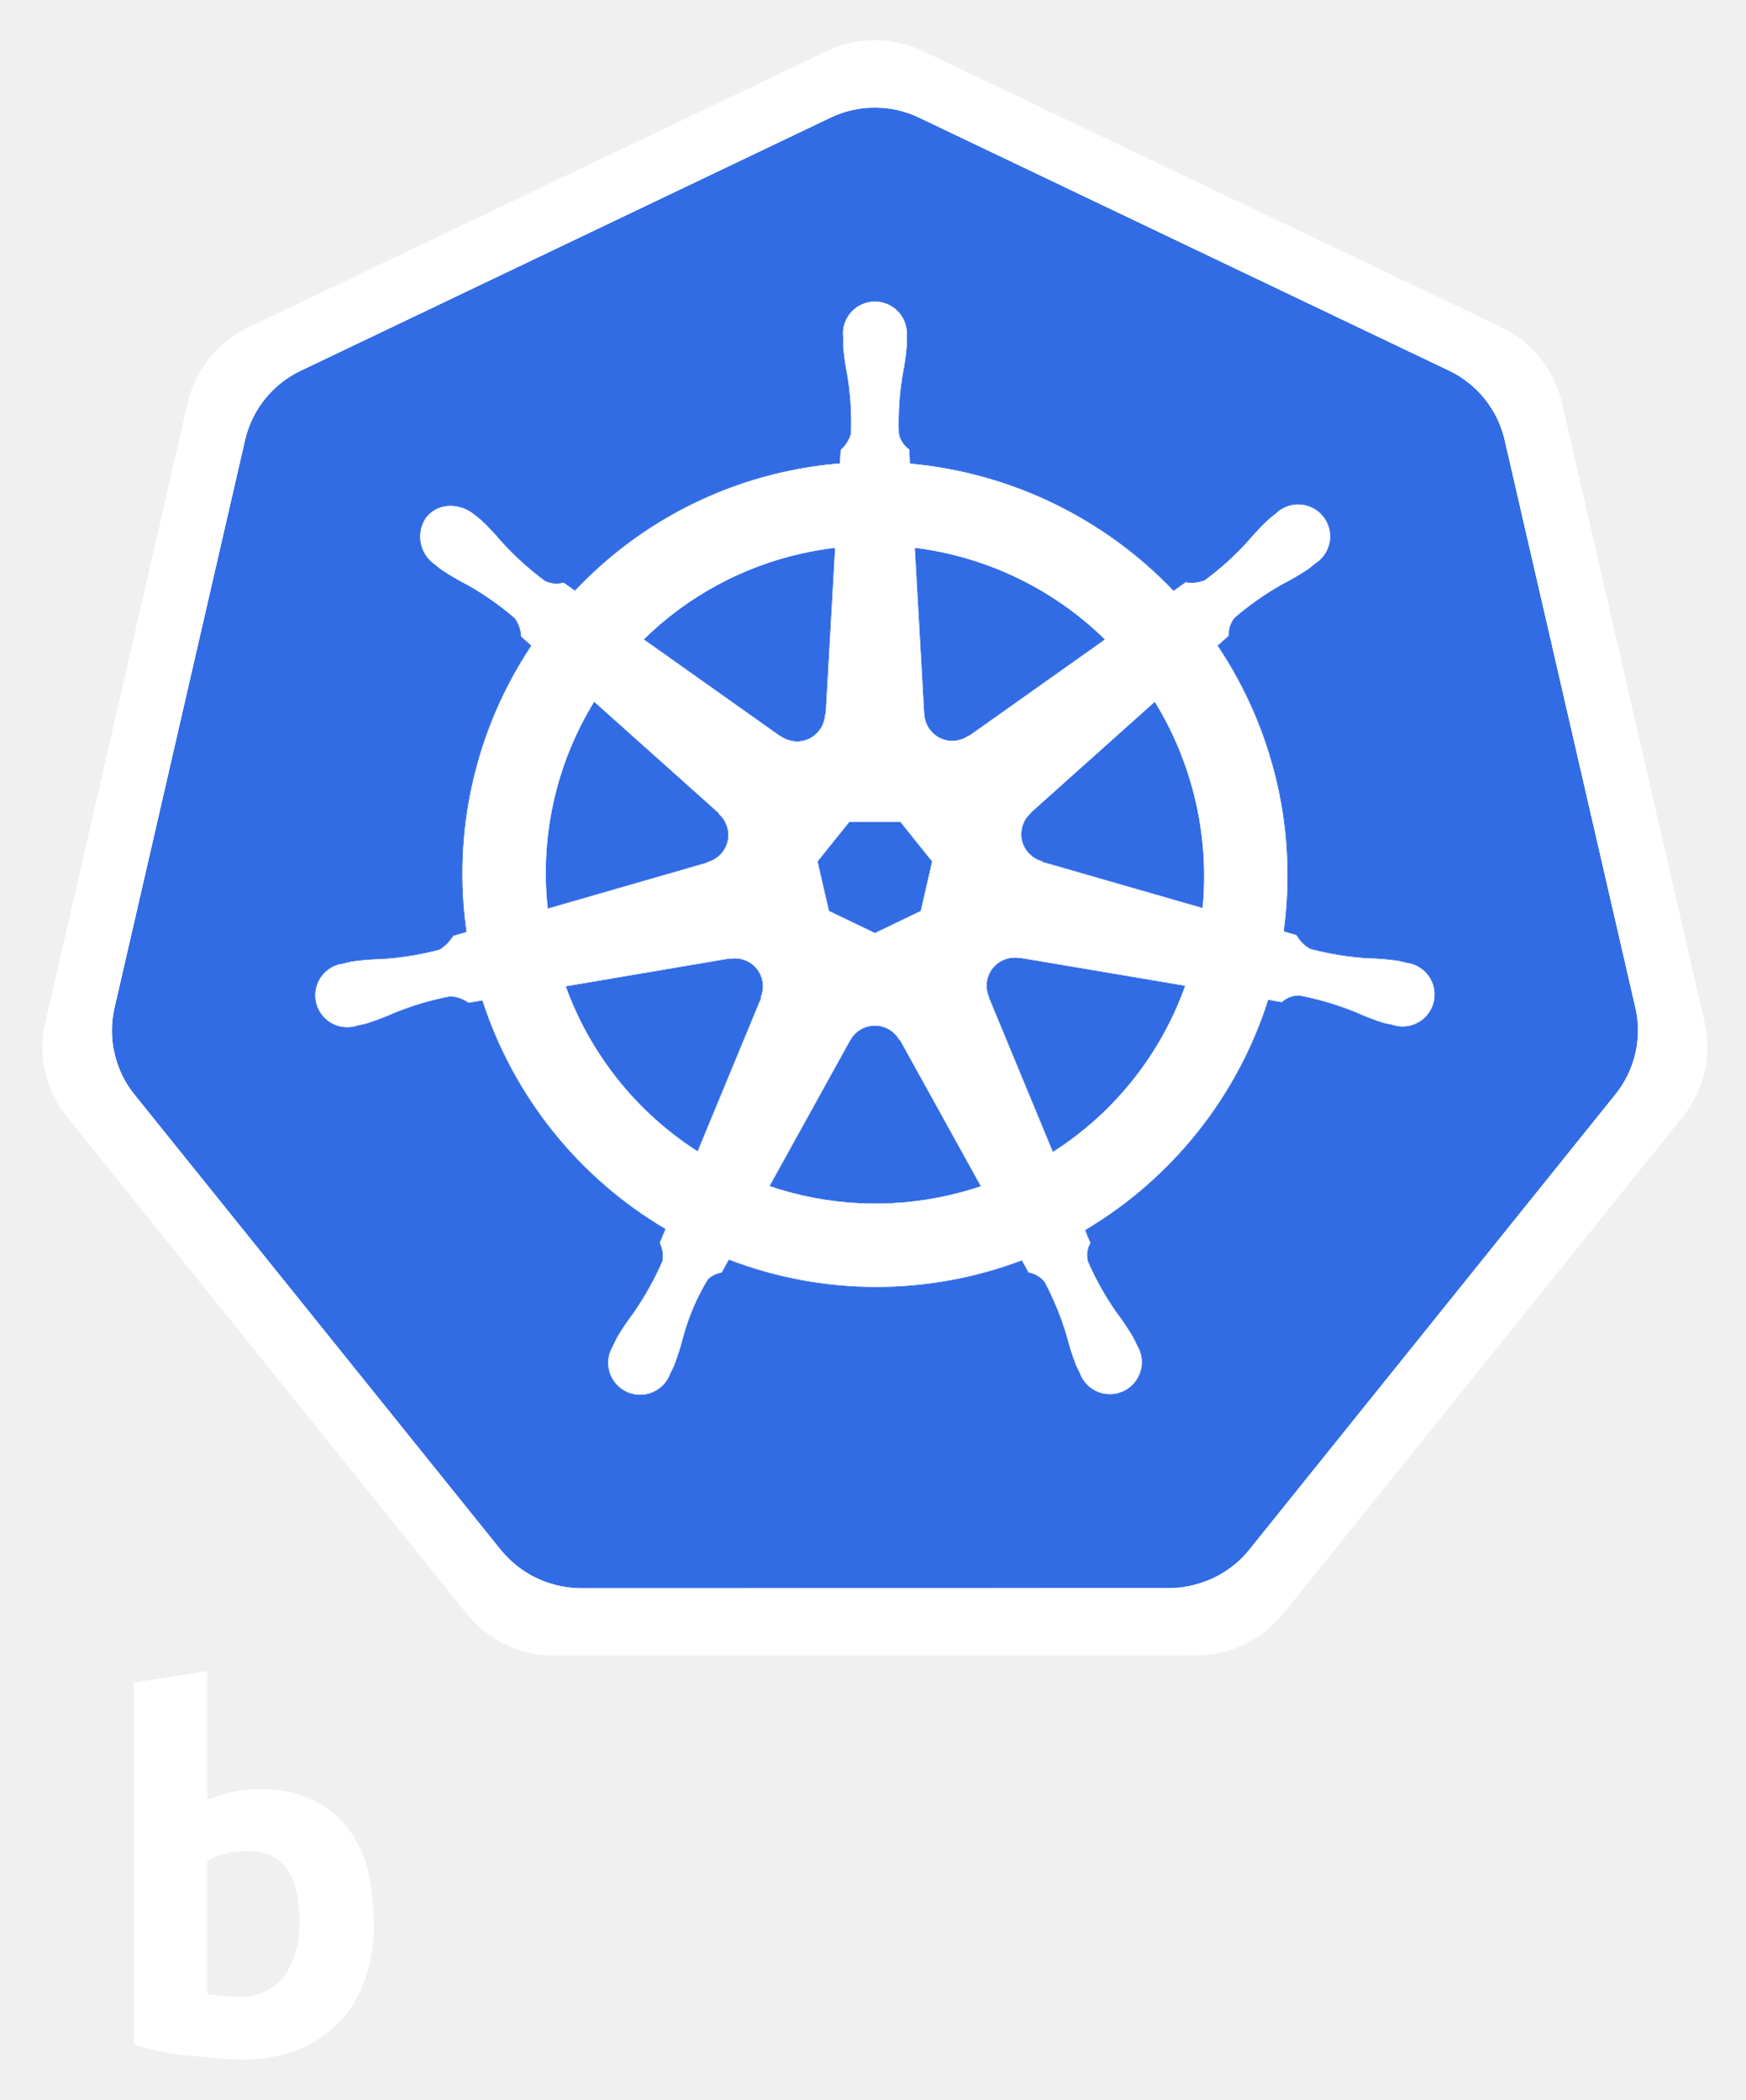
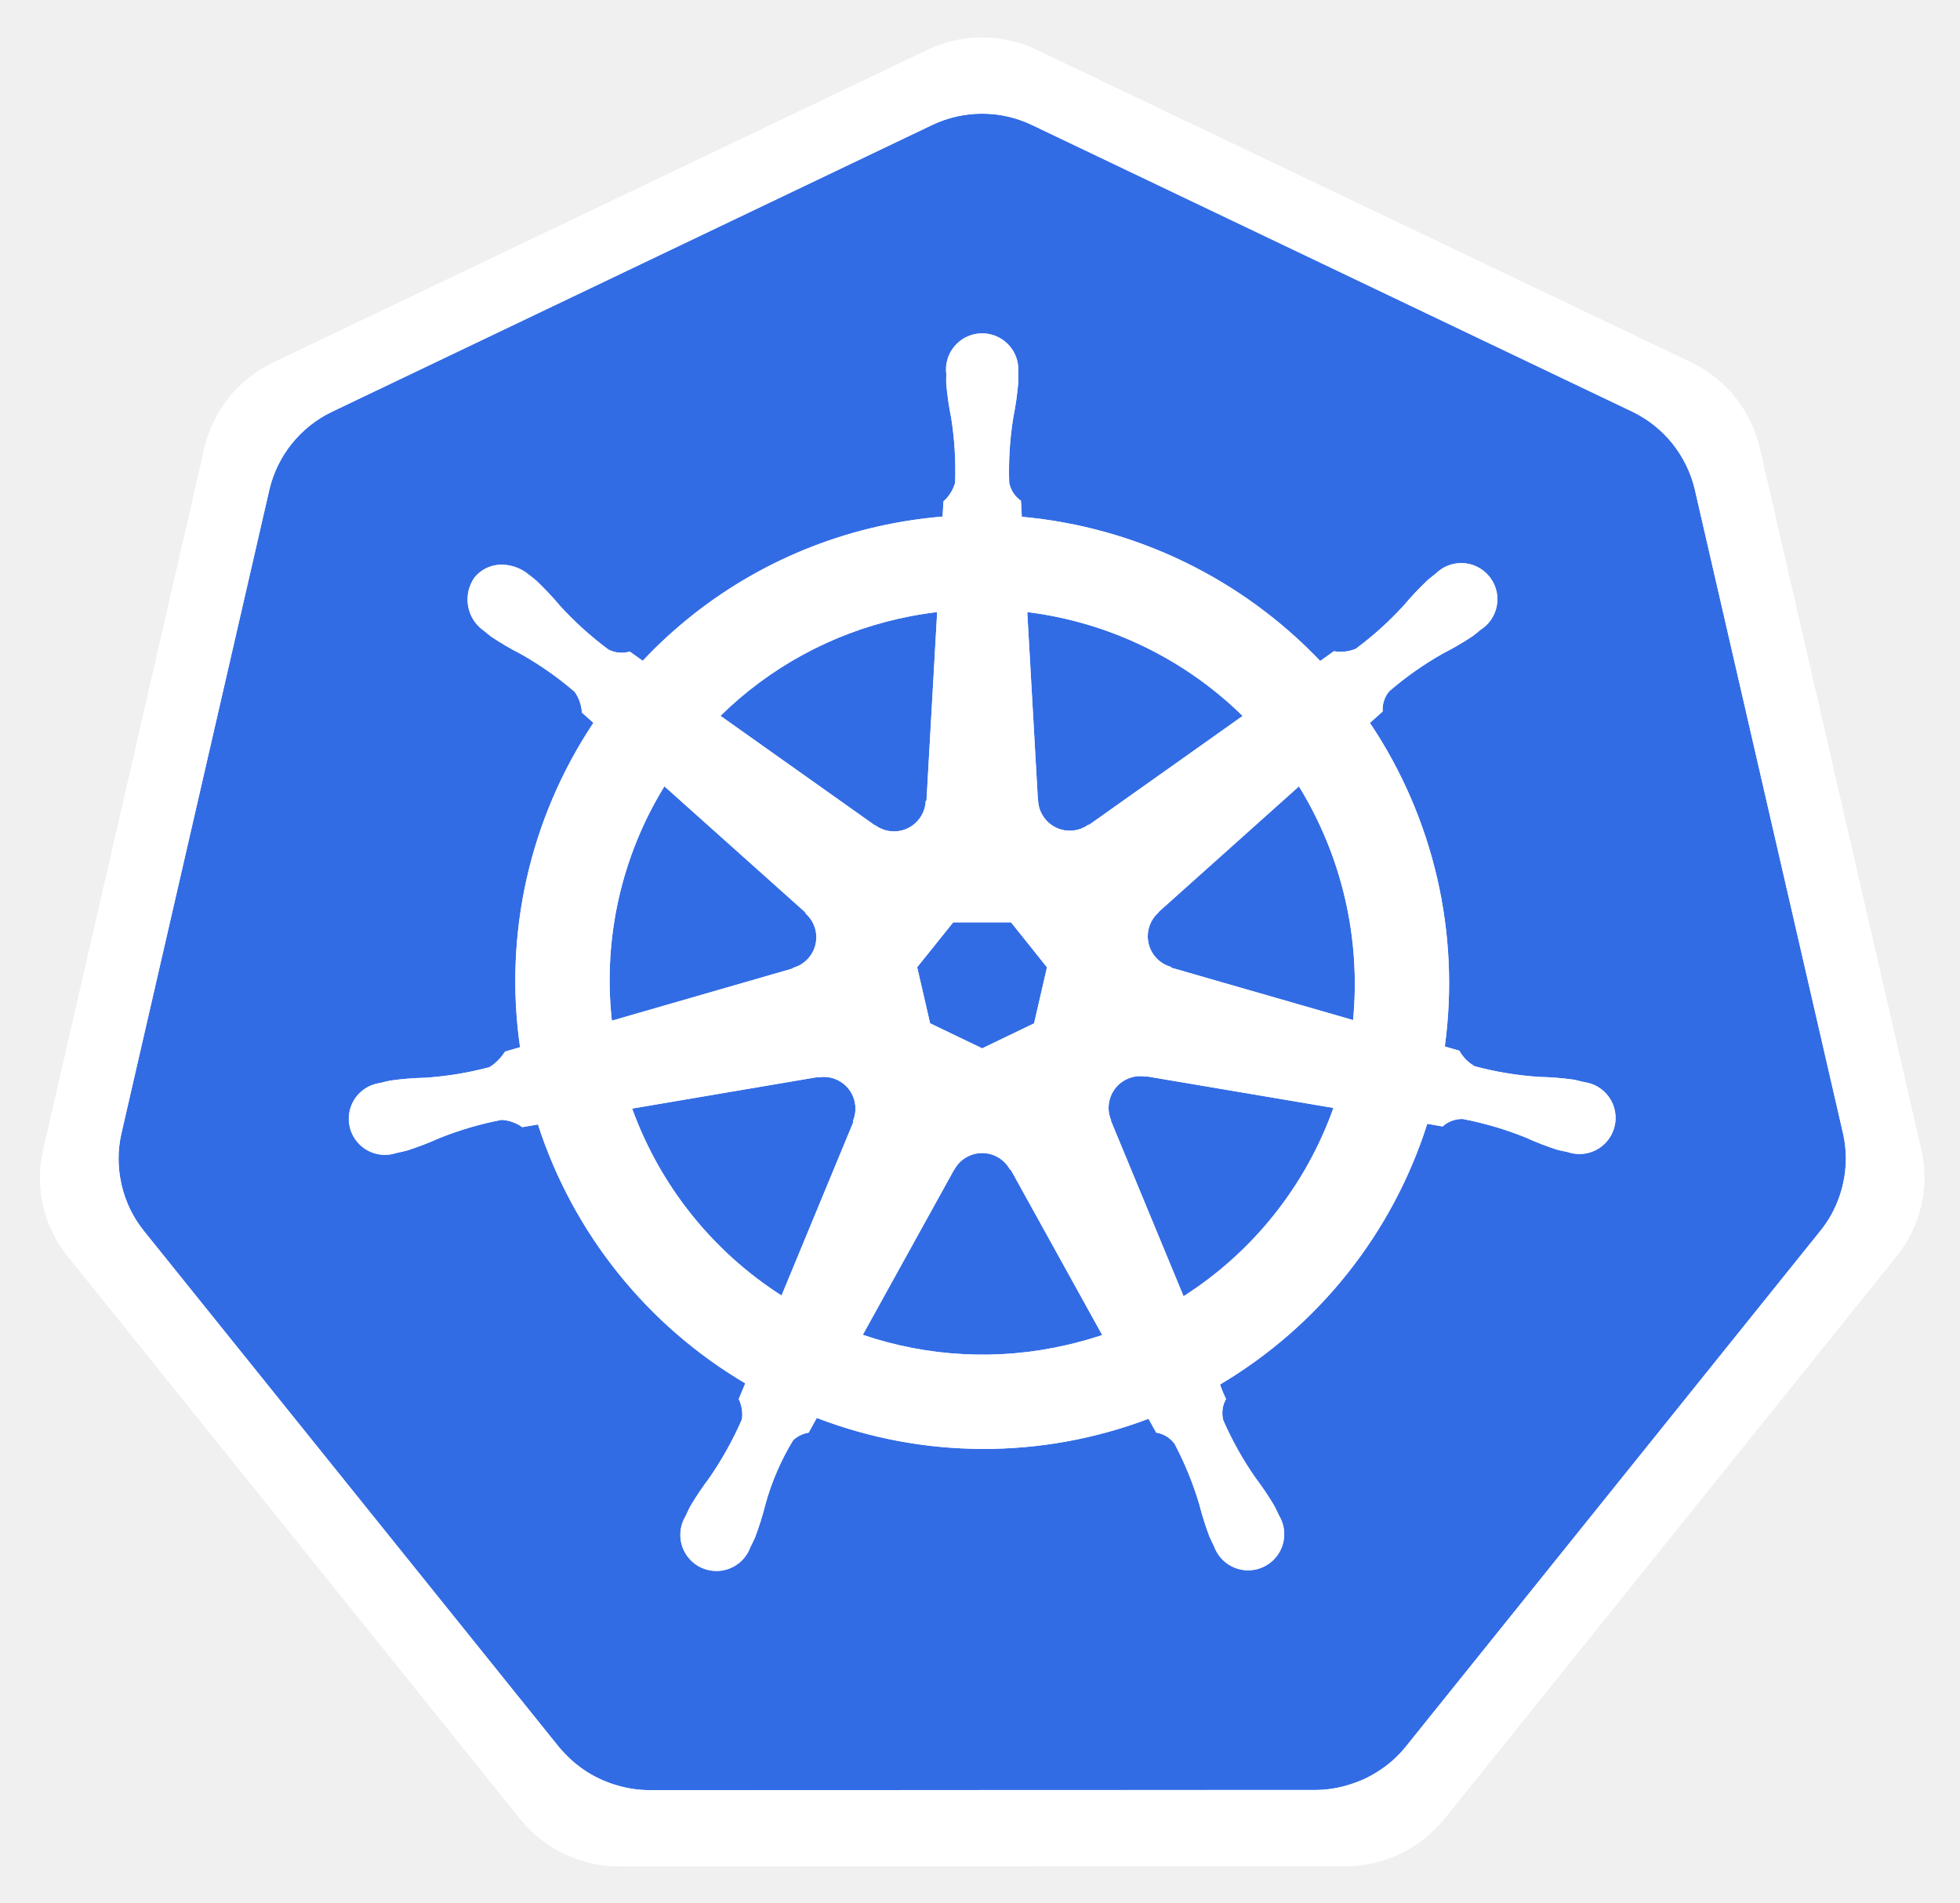
- <svg xmlns="http://www.w3.org/2000/svg" role="img" viewBox="-1.12 -0.87 231.98 278.98">
+ <svg xmlns="http://www.w3.org/2000/svg" role="img" viewBox="-0.17 0.08 230.10 223.35">
  <defs>
    <style>.cls-1{fill:#fff}.cls-2{fill:#326ce5}</style>
  </defs>
-   <g id="its-pronounced">
-     <g id="kyoob-cuttle">
-       <path id="bbbbbbb" d="M38.67 254.526c0-6.305-2.262-9.398-6.902-9.398a12.706 12.706 0 00-2.974.356 8.99 8.99 0 00-2.379.952v17.727c.475.119 1.07.119 1.784.238.714 0 1.546.12 2.38.12a7.366 7.366 0 006.068-2.738 12.2 12.2 0 002.022-7.257m9.874.238a21.543 21.543 0 01-1.19 7.496 15.313 15.313 0 01-3.45 5.71 18.297 18.297 0 01-5.591 3.688 21.774 21.774 0 01-7.615 1.19c-1.189 0-2.379-.12-3.688-.238s-2.497-.238-3.806-.358c-1.19-.118-2.38-.356-3.57-.595a15.037 15.037 0 01-2.974-.832v-48.066l9.756-1.546v17.132a16.617 16.617 0 013.45-1.07 19.69 19.69 0 013.807-.357 15.074 15.074 0 016.424 1.308 12.884 12.884 0 014.76 3.57 14.348 14.348 0 012.855 5.71 33.785 33.785 0 01.832 7.257" class="cls-1" />
-     </g>
-   </g>
  <path d="M134.358 126.466a3.59 3.59 0 00-.855-.065 3.685 3.685 0 00-1.425.37 3.725 3.725 0 00-1.803 4.825l-.026.037 8.528 20.603a43.53 43.53 0 0017.595-22.102l-21.976-3.714zm-34.194 2.92a3.72 3.72 0 00-3.568-2.894 3.656 3.656 0 00-.733.065l-.037-.045-21.785 3.698a43.695 43.695 0 0017.54 21.946l8.442-20.4-.066-.08a3.683 3.683 0 00.207-2.29zm18.245 8a3.718 3.718 0 00-6.557.008h-.018l-10.713 19.372a43.637 43.637 0 0023.815 1.225q2.197-.5 4.292-1.2l-10.738-19.406zm33.914-45l-16.483 14.753.009.047a3.725 3.725 0 001.46 6.395l.02.089 21.35 6.15a44.278 44.278 0 00-6.356-27.432zM121.7 94.039a3.725 3.725 0 005.913 2.84l.065.027 18.036-12.788a43.85 43.85 0 00-25.287-12.19l1.253 22.105zm-19.1 2.921a3.72 3.72 0 005.904-2.85l.092-.043 1.253-22.14a44.682 44.682 0 00-4.501.776 43.467 43.467 0 00-20.937 11.409l18.154 12.869zm-9.678 16.729a3.72 3.72 0 001.462-6.396l.018-.088-16.574-14.824a43.454 43.454 0 00-6.168 27.51l21.245-6.13zm16.098 6.512l6.114 2.94 6.096-2.934 1.514-6.581-4.219-5.276h-6.79l-4.231 5.268z" class="cls-2" />
  <path d="M216.208 133.167l-17.422-75.675a13.602 13.602 0 00-7.293-9.073l-70.521-33.67a13.589 13.589 0 00-11.705 0L38.76 48.437a13.598 13.598 0 00-7.295 9.072l-17.394 75.673a13.315 13.315 0 00-.004 5.81 13.506 13.506 0 00.491 1.718 13.1 13.1 0 001.343 2.726c.239.365.491.72.765 1.064l48.804 60.678c.213.264.448.505.681.75a13.423 13.423 0 002.574 2.133 13.924 13.924 0 003.857 1.677 13.298 13.298 0 003.43.473h.759l77.504-.018a12.993 12.993 0 001.41-.083 13.47 13.47 0 001.989-.378 13.872 13.872 0 001.381-.442c.353-.135.705-.27 1.045-.433a13.941 13.941 0 001.479-.822 13.303 13.303 0 003.237-2.865l1.488-1.85 47.299-58.84a13.185 13.185 0 002.108-3.785 13.67 13.67 0 00.5-1.724 13.282 13.282 0 00-.004-5.81zm-73.147 29.432a14.516 14.516 0 00.703 1.703 3.314 3.314 0 00-.327 2.49 39.372 39.372 0 003.742 6.7 35.06 35.06 0 012.263 3.364c.17.315.392.803.553 1.136a4.24 4.24 0 11-7.63 3.607c-.161-.33-.385-.77-.522-1.082a35.275 35.275 0 01-1.225-3.868 39.305 39.305 0 00-2.896-7.097 3.335 3.335 0 00-2.154-1.307c-.135-.233-.635-1.15-.903-1.623a54.617 54.617 0 01-38.948-.1l-.955 1.73a3.429 3.429 0 00-1.819.887 29.517 29.517 0 00-3.268 7.582 34.9 34.9 0 01-1.218 3.868c-.135.31-.361.744-.522 1.073v.009l-.007.008a4.238 4.238 0 11-7.619-3.616c.159-.335.372-.82.54-1.135a35.177 35.177 0 012.262-3.373 41.228 41.228 0 003.82-6.866 4.188 4.188 0 00-.376-2.387l.768-1.84a54.922 54.922 0 01-24.338-30.387l-1.839.313a4.68 4.68 0 00-2.428-.855 39.524 39.524 0 00-7.356 2.165 35.589 35.589 0 01-3.787 1.45c-.305.084-.745.168-1.093.244-.028.01-.052.022-.08.029a.605.605 0 01-.065.006 4.236 4.236 0 11-1.874-8.224l.061-.015.037-.01c.353-.083.805-.2 1.127-.262a35.27 35.27 0 014.05-.326 39.388 39.388 0 007.564-1.242 5.835 5.835 0 001.814-1.83l1.767-.516a54.613 54.613 0 018.613-38.073l-1.353-1.206a4.688 4.688 0 00-.848-2.436 39.366 39.366 0 00-6.277-4.41 35.25 35.25 0 01-3.499-2.046c-.256-.191-.596-.478-.874-.704l-.063-.044a4.473 4.473 0 01-1.038-6.222 4.066 4.066 0 013.363-1.488 5.03 5.03 0 012.942 1.11c.287.225.68.526.935.745a35.253 35.253 0 012.78 2.95 39.383 39.383 0 005.69 5.142 3.333 3.333 0 002.507.243q.754.55 1.522 1.082A54.289 54.289 0 01102.86 61.89a55.052 55.052 0 017.63-1.173l.1-1.784a4.6 4.6 0 001.37-2.184 39.476 39.476 0 00-.47-7.654 35.466 35.466 0 01-.576-4.014c-.011-.307.006-.731.01-1.081 0-.04-.01-.08-.01-.118a4.242 4.242 0 118.441-.004c0 .37.022.86.009 1.2a35.109 35.109 0 01-.579 4.013 39.533 39.533 0 00-.478 7.656 3.344 3.344 0 001.379 2.11c.015.305.065 1.323.102 1.884a55.309 55.309 0 0135.032 16.927l1.606-1.147a4.69 4.69 0 002.56-.278 39.532 39.532 0 005.69-5.148 35.004 35.004 0 012.787-2.95c.259-.222.65-.52.936-.746a4.242 4.242 0 115.258 6.598c-.283.229-.657.548-.929.75a35.095 35.095 0 01-3.507 2.046 39.495 39.495 0 00-6.277 4.41 3.337 3.337 0 00-.792 2.39c-.235.216-1.06.947-1.497 1.343a54.837 54.837 0 018.792 37.983l1.704.496a4.745 4.745 0 001.82 1.83 39.464 39.464 0 007.568 1.246 35.64 35.64 0 014.046.324c.355.065.868.207 1.23.29a4.236 4.236 0 11-1.878 8.223l-.061-.008c-.028-.007-.054-.022-.083-.03-.348-.075-.785-.151-1.09-.231a35.14 35.14 0 01-3.785-1.462 39.477 39.477 0 00-7.363-2.165 3.337 3.337 0 00-2.362.877q-.9-.171-1.804-.316a54.92 54.92 0 01-24.328 30.605z" class="cls-2" />
  <path d="M225.407 135.107L206.4 52.547a14.838 14.838 0 00-7.958-9.9l-76.935-36.73a14.825 14.825 0 00-12.771 0L31.808 42.669a14.838 14.838 0 00-7.961 9.895L4.873 135.129a14.668 14.668 0 001.995 11.185c.261.4.538.788.838 1.162l53.246 66.205a14.98 14.98 0 0011.499 5.487l85.387-.02a14.986 14.986 0 0011.5-5.48l53.227-66.211a14.72 14.72 0 002.842-12.347zm-9.197 3.866a13.677 13.677 0 01-.498 1.723 13.184 13.184 0 01-2.11 3.786l-47.299 58.838-1.486 1.852a13.305 13.305 0 01-3.24 2.865 13.945 13.945 0 01-1.474.822q-.513.237-1.045.43a13.873 13.873 0 01-1.383.445 13.473 13.473 0 01-1.989.379 12.988 12.988 0 01-1.41.082l-77.504.018h-.76a13.298 13.298 0 01-3.429-.472 13.925 13.925 0 01-3.855-1.679 13.424 13.424 0 01-2.576-2.132c-.233-.246-.468-.487-.68-.75l-48.805-60.679q-.408-.514-.765-1.066a13.102 13.102 0 01-1.343-2.726 13.505 13.505 0 01-.491-1.719 13.315 13.315 0 01.004-5.809l17.394-75.675a13.598 13.598 0 017.295-9.07l70.508-33.685a13.589 13.589 0 0111.705 0l70.519 33.67a13.602 13.602 0 017.293 9.073l17.422 75.674a13.282 13.282 0 01.002 5.807z" class="cls-1" />
  <path d="M185.814 127.106c-.36-.083-.874-.225-1.227-.29a35.642 35.642 0 00-4.046-.326 39.464 39.464 0 01-7.57-1.242 4.745 4.745 0 01-1.82-1.832l-1.704-.496a54.837 54.837 0 00-8.79-37.983c.436-.396 1.262-1.127 1.495-1.342a3.338 3.338 0 01.792-2.39 39.495 39.495 0 016.277-4.41 35.095 35.095 0 003.507-2.046c.272-.202.644-.522.929-.75a4.242 4.242 0 10-5.256-6.6c-.288.227-.68.525-.936.747a35.004 35.004 0 00-2.789 2.95 39.533 39.533 0 01-5.69 5.148 4.69 4.69 0 01-2.56.278l-1.606 1.147a55.309 55.309 0 00-35.032-16.927c-.039-.561-.087-1.577-.102-1.884a3.344 3.344 0 01-1.377-2.11 39.533 39.533 0 01.478-7.656 35.112 35.112 0 00.575-4.012c.013-.34-.007-.834-.007-1.201a4.242 4.242 0 10-8.441.004c0 .04.009.078.01.118-.004.35-.021.774-.01 1.08a35.476 35.476 0 00.576 4.015 39.475 39.475 0 01.47 7.654 4.601 4.601 0 01-1.37 2.182l-.1 1.786a55.052 55.052 0 00-7.63 1.173 54.289 54.289 0 00-27.574 15.754q-.77-.531-1.526-1.082a3.333 3.333 0 01-2.506-.243 39.383 39.383 0 01-5.69-5.141 35.255 35.255 0 00-2.777-2.95c-.257-.22-.65-.52-.938-.75a5.03 5.03 0 00-2.942-1.11 4.066 4.066 0 00-3.363 1.49 4.473 4.473 0 001.038 6.222l.065.046c.276.226.616.515.872.702a35.256 35.256 0 003.499 2.048 39.367 39.367 0 016.276 4.412 4.69 4.69 0 01.849 2.434l1.351 1.208a54.613 54.613 0 00-8.611 38.073l-1.767.514a5.835 5.835 0 01-1.814 1.827 39.39 39.39 0 01-7.565 1.247 35.266 35.266 0 00-4.049.326c-.324.06-.774.174-1.127.262l-.037.008-.06.018a4.236 4.236 0 101.875 8.224l.063-.01c.028-.006.052-.02.08-.025.348-.08.786-.163 1.092-.246a35.59 35.59 0 003.786-1.451 39.527 39.527 0 017.358-2.165 4.68 4.68 0 012.426.857l1.84-.315a54.922 54.922 0 0024.34 30.387l-.769 1.84a4.188 4.188 0 01.377 2.387 41.228 41.228 0 01-3.82 6.864 35.183 35.183 0 00-2.263 3.372c-.168.318-.381.805-.542 1.138a4.238 4.238 0 107.621 3.616l.007-.008v-.01c.16-.33.387-.763.522-1.072a34.903 34.903 0 001.218-3.868 29.517 29.517 0 013.268-7.582 3.43 3.43 0 011.819-.888l.957-1.73a54.617 54.617 0 0038.946.099c.268.478.768 1.392.9 1.623a3.335 3.335 0 012.155 1.31 39.306 39.306 0 012.898 7.096 35.275 35.275 0 001.225 3.868c.137.312.36.75.522 1.082a4.24 4.24 0 107.63-3.607c-.161-.333-.383-.82-.55-1.136a35.06 35.06 0 00-2.263-3.364 39.372 39.372 0 01-3.742-6.7 3.314 3.314 0 01.324-2.49 14.519 14.519 0 01-.703-1.703 54.92 54.92 0 0024.328-30.605c.546.087 1.497.253 1.806.316a3.337 3.337 0 012.36-.877 39.476 39.476 0 017.36 2.165 35.135 35.135 0 003.788 1.462c.305.08.74.156 1.09.233.029.008.055.02.083.028l.06.009a4.236 4.236 0 101.878-8.224zm-40.1-42.987l-18.037 12.787-.063-.03a3.723 3.723 0 01-5.913-2.838l-.02-.01-1.253-22.103a43.85 43.85 0 0125.285 12.194zm-33.978 24.228h6.788l4.22 5.276-1.513 6.58-6.096 2.934-6.114-2.94-1.516-6.583zm-6.386-35.648a44.672 44.672 0 014.503-.774l-1.255 22.137-.092.044a3.72 3.72 0 01-5.904 2.852l-.035.02-18.154-12.872a43.467 43.467 0 0120.937-11.407zm-27.52 19.68l16.574 14.824-.018.09a3.72 3.72 0 01-1.462 6.395l-.017.072-21.245 6.13a43.454 43.454 0 016.168-27.51zm22.191 39.38l-8.441 20.397a43.696 43.696 0 01-17.536-21.948l21.783-3.7.037.049a3.655 3.655 0 01.73-.065 3.72 3.72 0 013.364 5.185zm24.916 26.23a43.637 43.637 0 01-23.815-1.223l10.713-19.372h.018a3.725 3.725 0 016.557-.006h.08l10.74 19.404q-2.091.698-4.293 1.199zm13.841-5.751l-8.528-20.605.026-.037a3.725 3.725 0 011.803-4.823 3.685 3.685 0 011.425-.37 3.59 3.59 0 01.855.063l.037-.046 21.977 3.714a43.53 43.53 0 01-17.595 22.105zm19.903-32.42l-21.352-6.15-.02-.09a3.725 3.725 0 01-1.46-6.395l-.008-.043 16.482-14.751a44.279 44.279 0 016.357 27.43z" class="cls-1" />
</svg>
